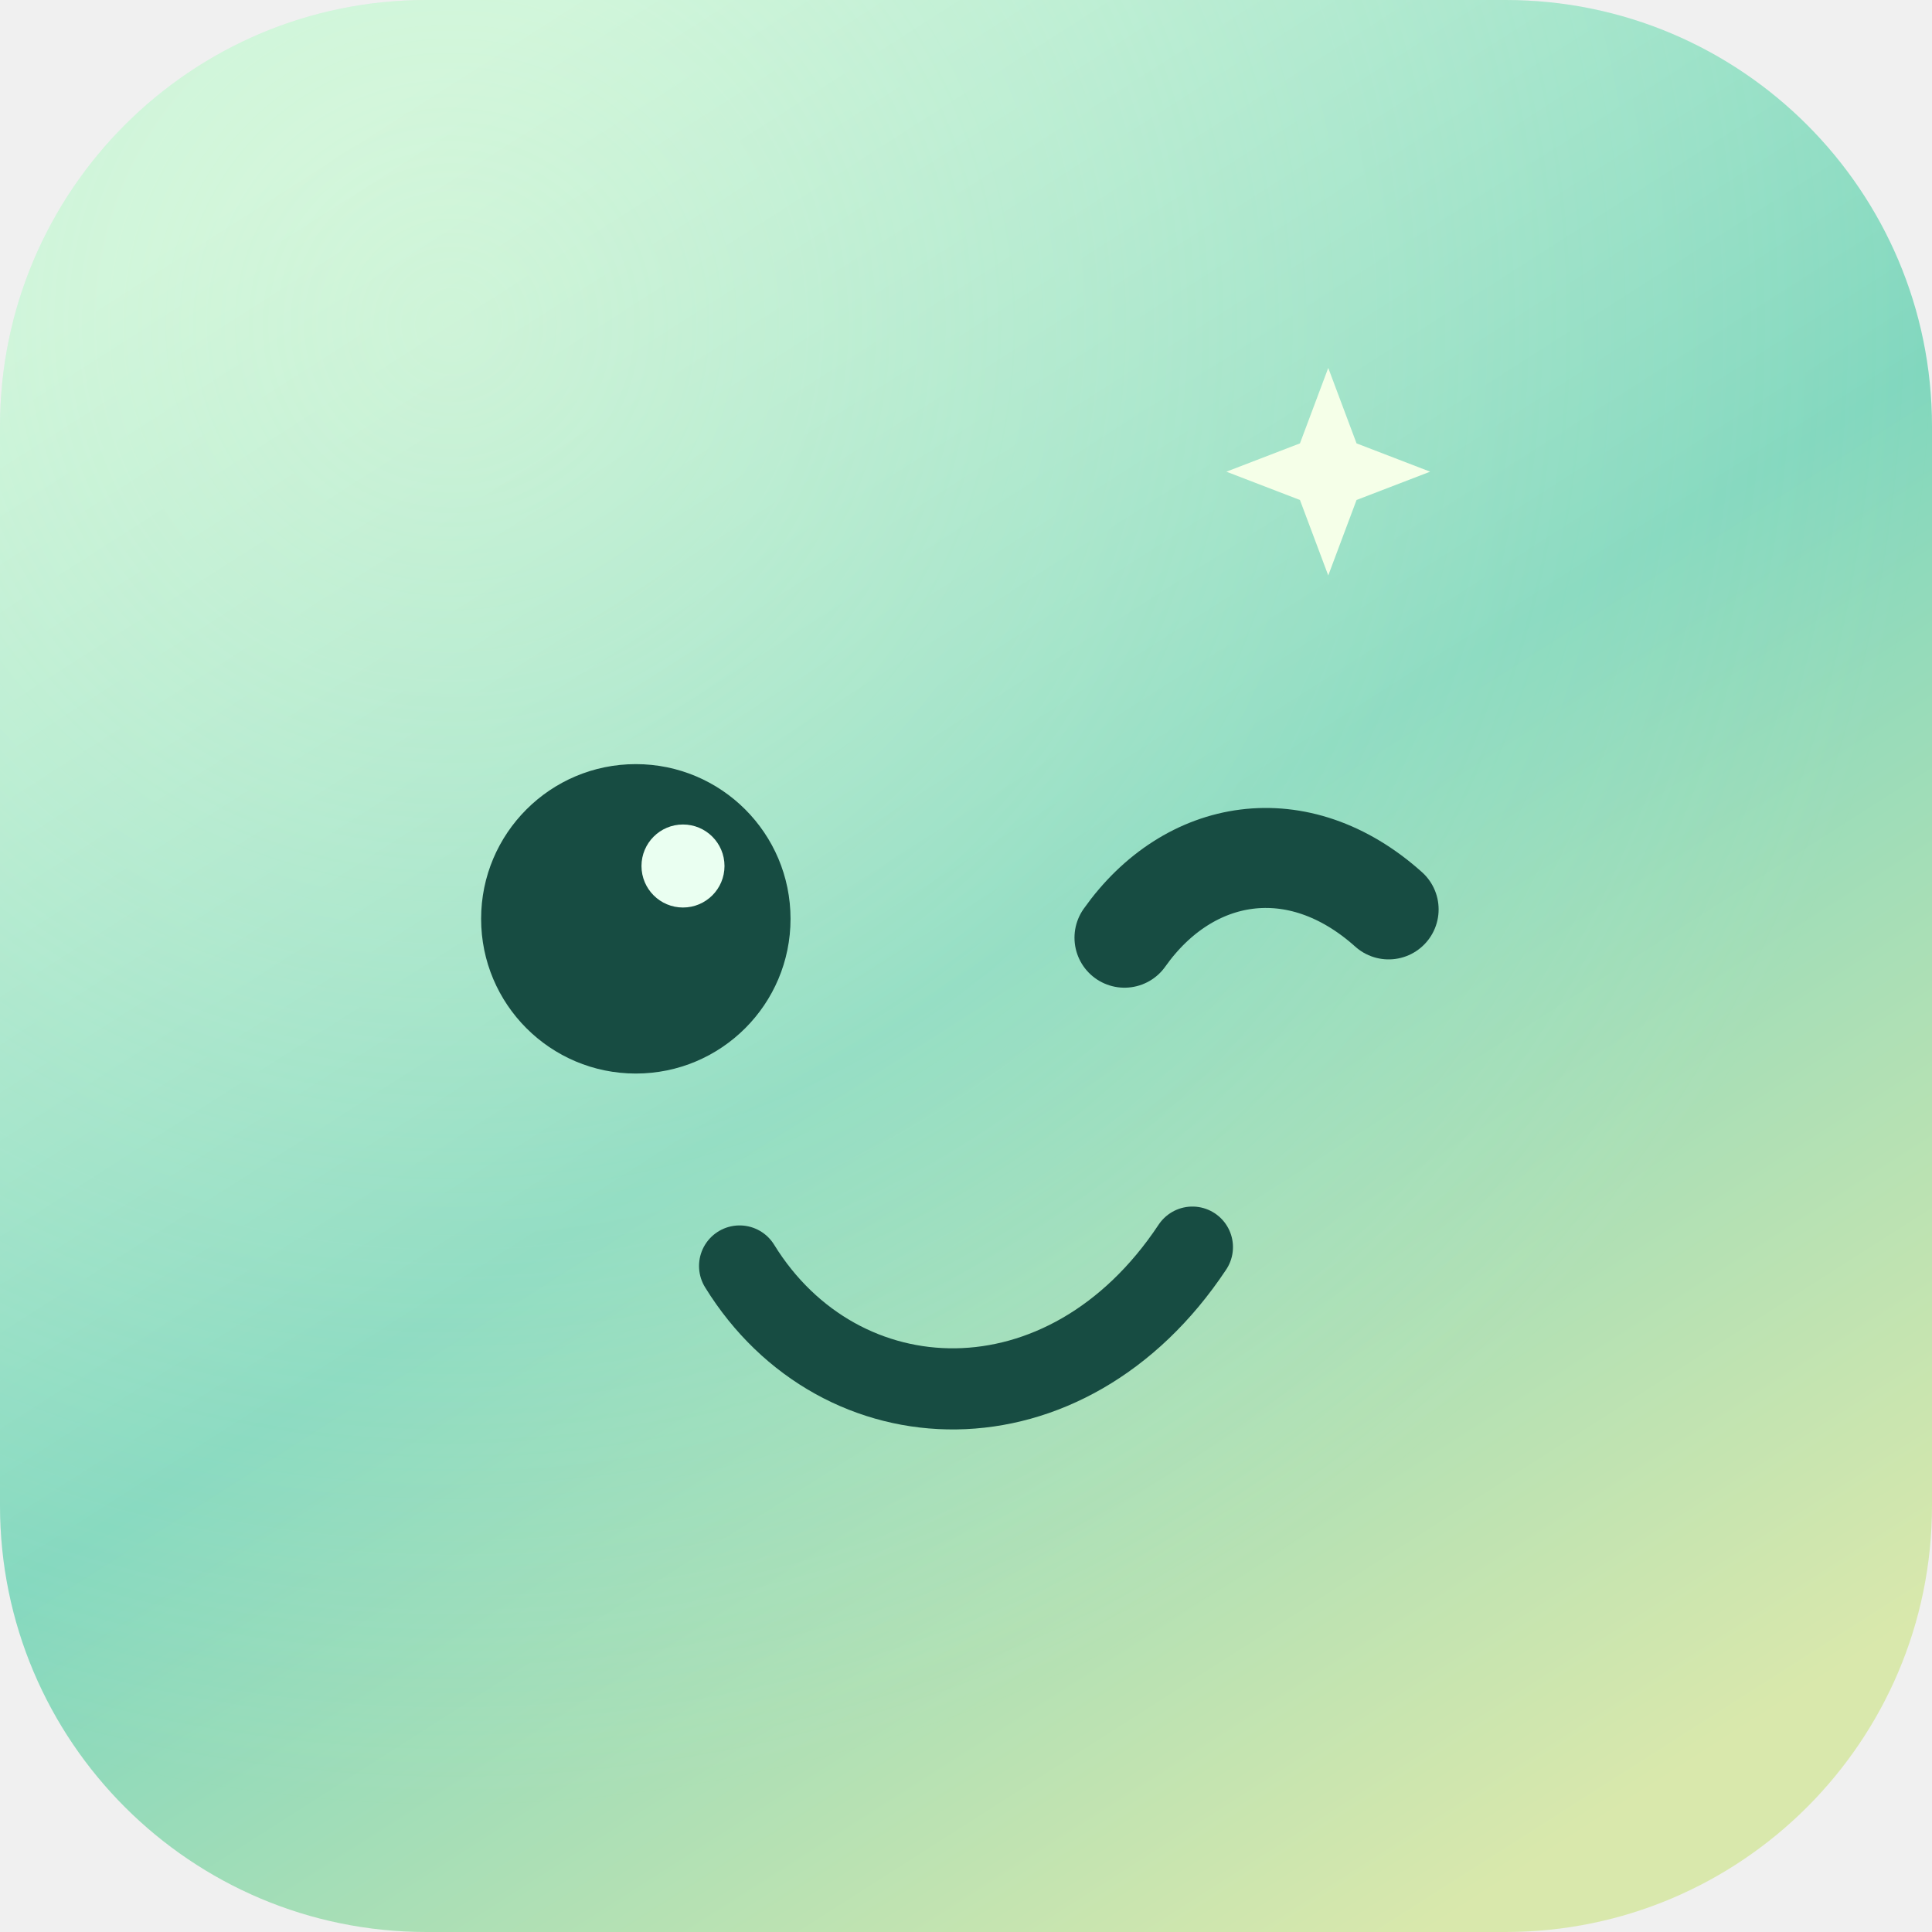
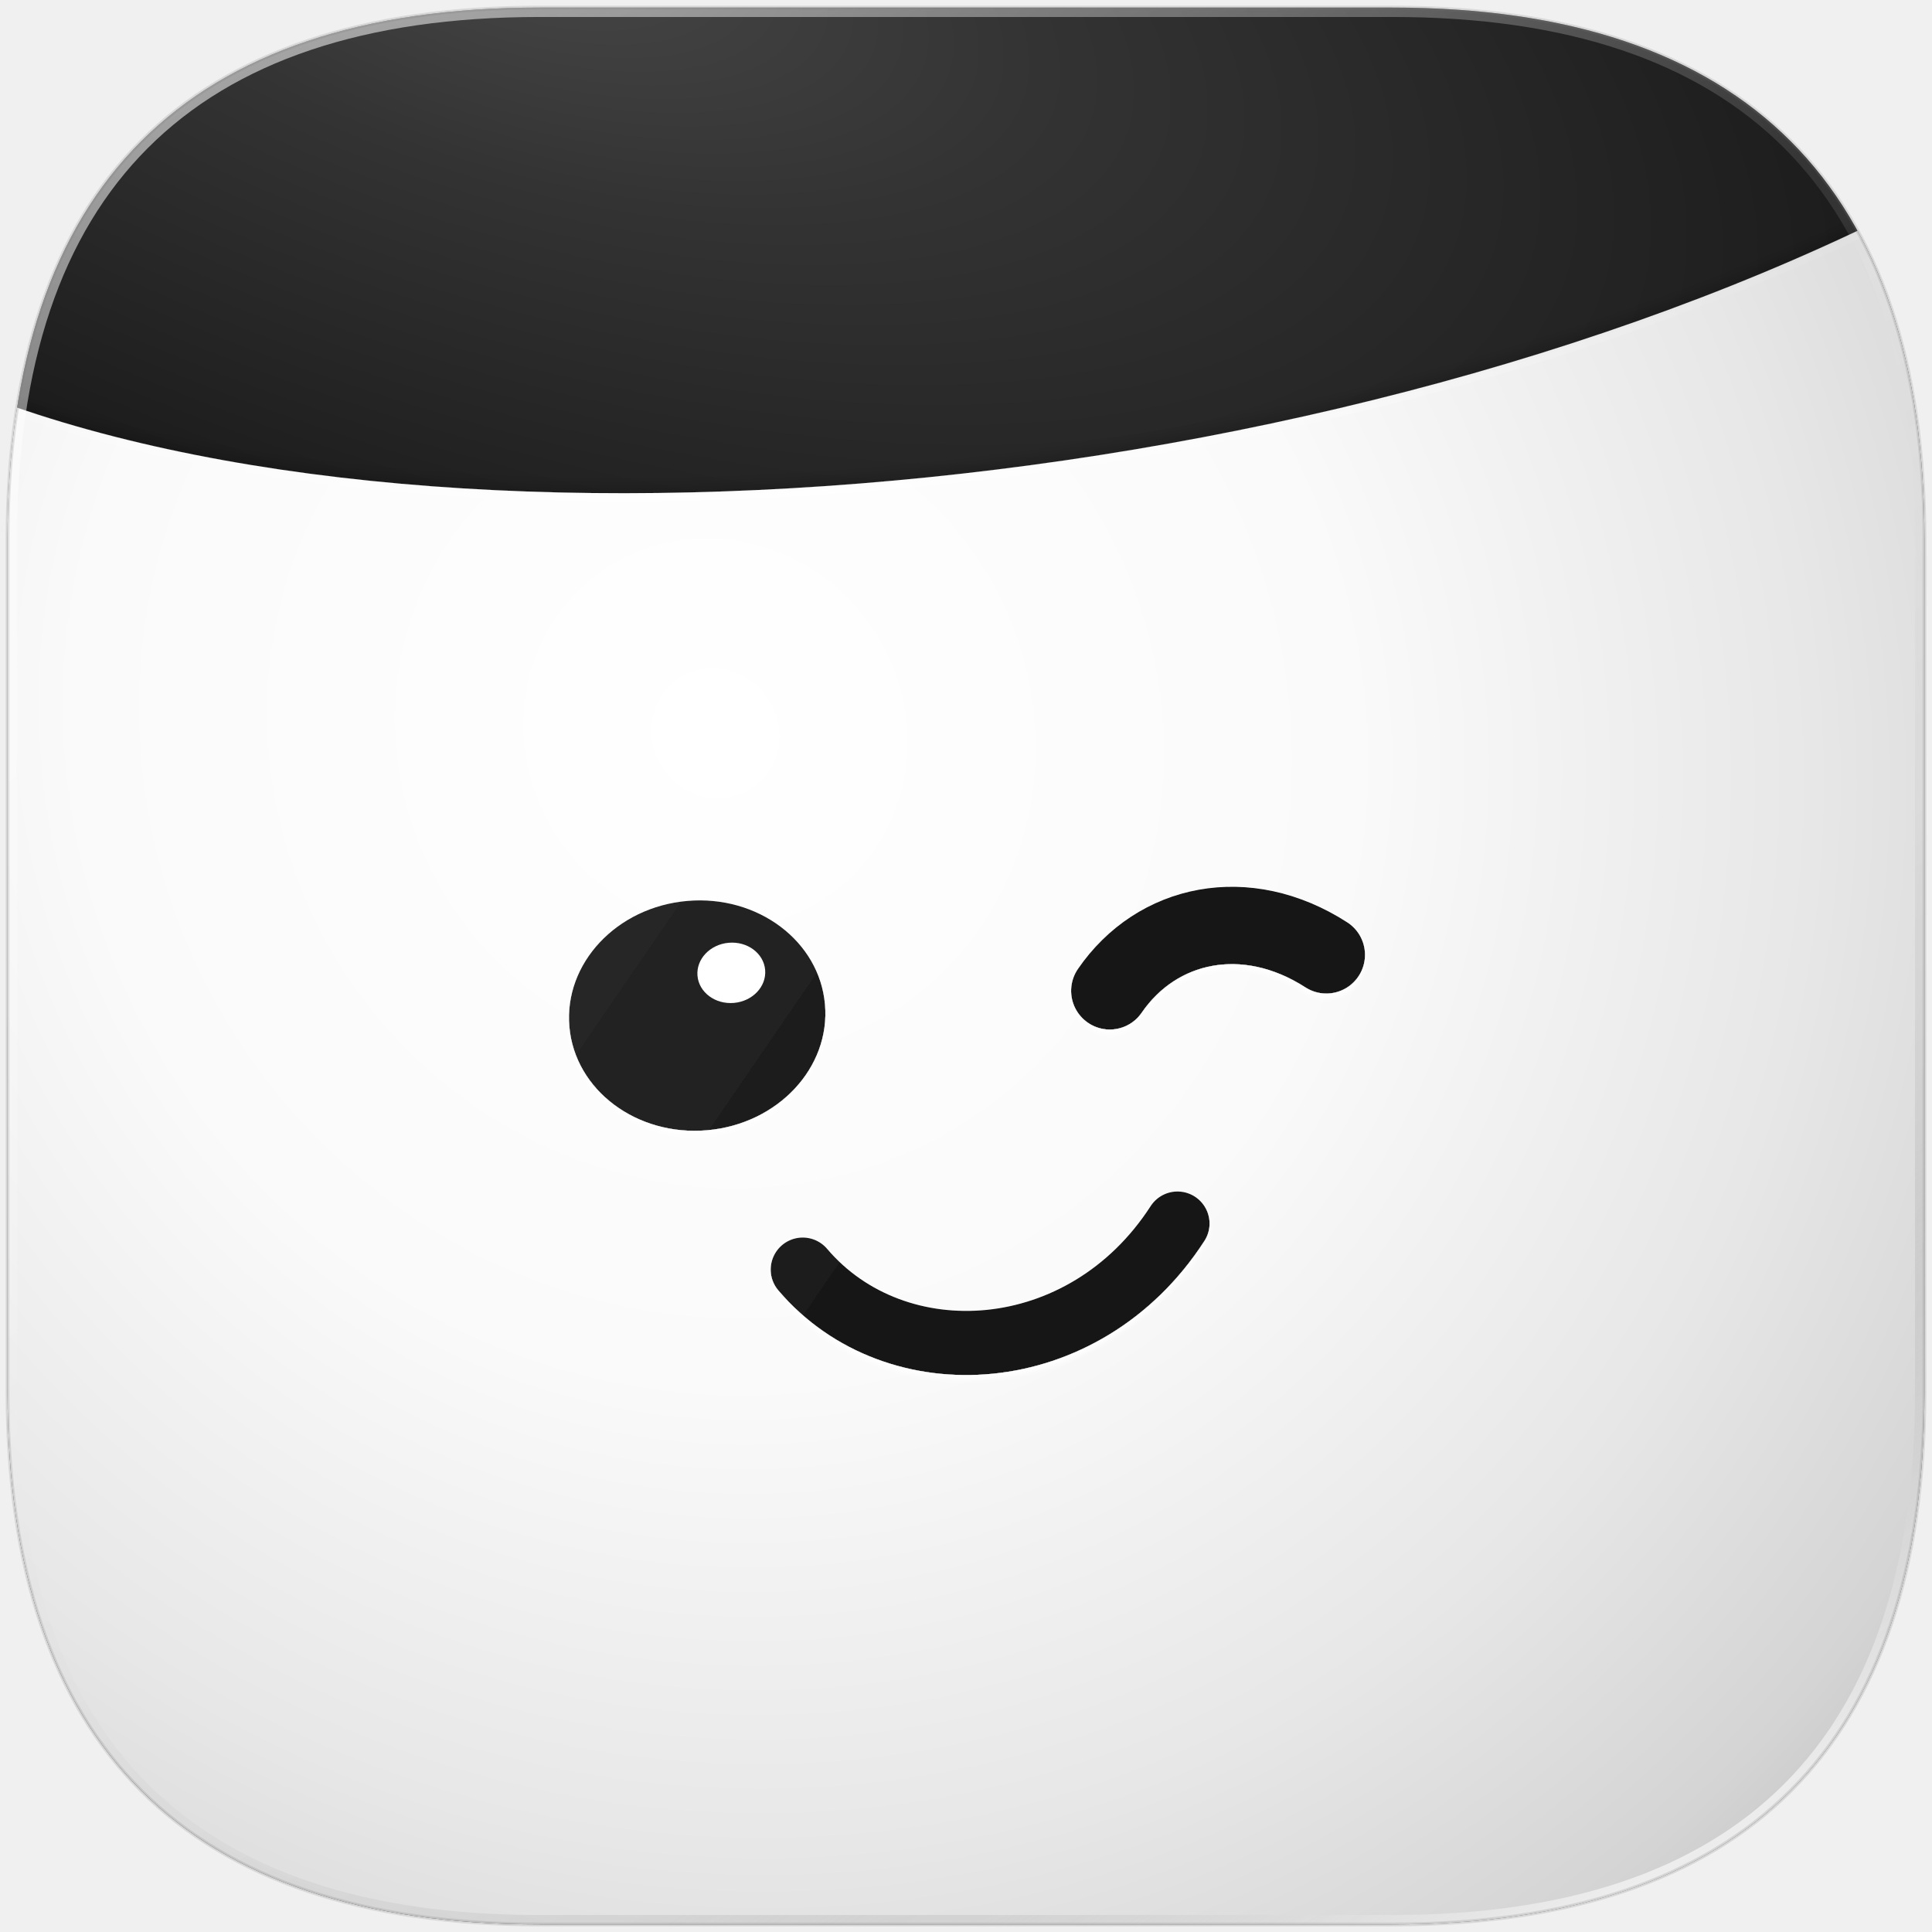
<svg xmlns="http://www.w3.org/2000/svg" width="1024" height="1024" viewBox="0 0 1024 1024" fill="none">
  <defs>
-     <linearGradient id="face" x1="180" y1="70" x2="780" y2="1010" gradientUnits="userSpaceOnUse">
-       <stop stop-color="#C1F1D8" />
-       <stop offset=".5" stop-color="#81D7BE" />
-       <stop offset="1" stop-color="#D9E8AC" />
+     <path id="body" d="M286 4H738C925 4 1020 99 1020 286V738C1020 925 925 1020 738 1020H286C99 1020 4 925 4 738V286C4 99 99 4 286 4Z" />
+     <clipPath id="body-clip">
+       <use href="#body" />
+     </clipPath>
+     <radialGradient id="shell" cx="0" cy="0" r="1" gradientUnits="userSpaceOnUse" gradientTransform="translate(278 -34) rotate(18) scale(900 398)">
+       <stop stop-color="#484848" />
+       <stop offset=".32" stop-color="#333333" />
+       <stop offset=".7" stop-color="#222222" />
+       <stop offset="1" stop-color="#141414" />
+     </radialGradient>
+     <radialGradient id="porcelain" cx="0" cy="0" r="1" gradientUnits="userSpaceOnUse" gradientTransform="translate(381 389) rotate(64) scale(892 869)">
+       <stop stop-color="#FFFFFF" />
+       <stop offset=".39" stop-color="#FAFAFA" />
+       <stop offset=".67" stop-color="#E7E7E7" />
+       <stop offset=".86" stop-color="#D4D4D4" />
+       <stop offset="1" stop-color="#BABABA" />
+     </radialGradient>
+     <linearGradient id="body-edge" x1="186" y1="0" x2="824" y2="1024" gradientUnits="userSpaceOnUse">
+       <stop stop-color="#FFFFFF" stop-opacity=".55" />
+       <stop offset=".4" stop-color="#FFFFFF" stop-opacity=".1" />
+       <stop offset=".79" stop-color="#8F8F8F" stop-opacity=".18" />
+       <stop offset="1" stop-color="#FFFFFF" stop-opacity=".6" />
    </linearGradient>
-     <radialGradient id="light" cx="0" cy="0" r="1" gradientTransform="translate(240 170) rotate(50) scale(790)" gradientUnits="userSpaceOnUse">
-       <stop stop-color="#F3FFE0" stop-opacity=".42" />
-       <stop offset="1" stop-color="#F3FFE0" stop-opacity="0" />
-     </radialGradient>
+     <linearGradient id="join" x1="124" y1="235" x2="902" y2="147" gradientUnits="userSpaceOnUse">
+       <stop stop-color="#FFFFFF" stop-opacity=".12" />
+       <stop offset=".38" stop-color="#FFFFFF" stop-opacity=".38" />
+       <stop offset="1" stop-color="#FFFFFF" stop-opacity=".06" />
+     </linearGradient>
+     <linearGradient id="ink" x1="308" y1="426" x2="715" y2="761" gradientUnits="userSpaceOnUse">
+       <stop stop-color="#292929" />
+       <stop offset=".52" stop-color="#181818" />
+       <stop offset="1" stop-color="#0D0D0D" />
+     </linearGradient>
+     <filter id="face-depth" x="-40" y="80" width="1104" height="1000" filterUnits="userSpaceOnUse" color-interpolation-filters="sRGB">
+       <feDropShadow dx="0" dy="-4" stdDeviation="3" flood-color="#000000" flood-opacity=".16" />
+     </filter>
+     <filter id="inlay" x="200" y="330" width="640" height="490" filterUnits="userSpaceOnUse" color-interpolation-filters="sRGB">
+       <feDropShadow dx="0" dy="2.5" stdDeviation="1.2" flood-color="#FFFFFF" flood-opacity=".86" />
+     </filter>
+     <path id="face" d="M-18 206C240 310 730 265 1042 93V1042H-18V206Z" />
  </defs>
-   <rect width="1024" height="1024" rx="226" fill="url(#face)" />
-   <rect width="1024" height="1024" rx="226" fill="url(#light)" />
-   <circle cx="337" cy="487" r="82" fill="#174C42" />
-   <circle cx="362" cy="459" r="22" fill="#EAFFF1" />
-   <path d="M596 497C630 449 688 439 736 482" stroke="#174C42" stroke-width="53" stroke-linecap="round" />
-   <path d="M392 671C445 757 565 762 632 661" stroke="#174C42" stroke-width="43" stroke-linecap="round" />
-   <path d="M704 195L719 235L758 250L719 265L704 305L689 265L650 250L689 235Z" fill="#F5FFE8" />
+   <use href="#body" fill="url(#shell)" />
+   <g clip-path="url(#body-clip)">
+     <use href="#face" fill="url(#porcelain)" filter="url(#face-depth)" />
+     <path d="M-18 209C240 313 730 268 1042 96" stroke="url(#join)" stroke-width="3" />
+     <g filter="url(#inlay)">
+       <g transform="translate(512 572) rotate(-5) translate(-512 -572)">
+         <ellipse cx="373" cy="526" rx="68" ry="61" fill="url(#ink)" />
+         <ellipse cx="393" cy="505" rx="18" ry="16" fill="#FFFFFF" />
+         <path d="M592 532C620 498 668 492 708 523" stroke="url(#ink)" stroke-width="41" stroke-linecap="round" />
+         <path d="M417 665C461 727 561 730 617 658" stroke="url(#ink)" stroke-width="34" stroke-linecap="round" />
+       </g>
+     </g>
+     <use href="#body" stroke="url(#body-edge)" stroke-width="10" />
+   </g>
+   <use href="#body" stroke="#7B7B7B" stroke-opacity=".2" stroke-width="2" />
</svg>
